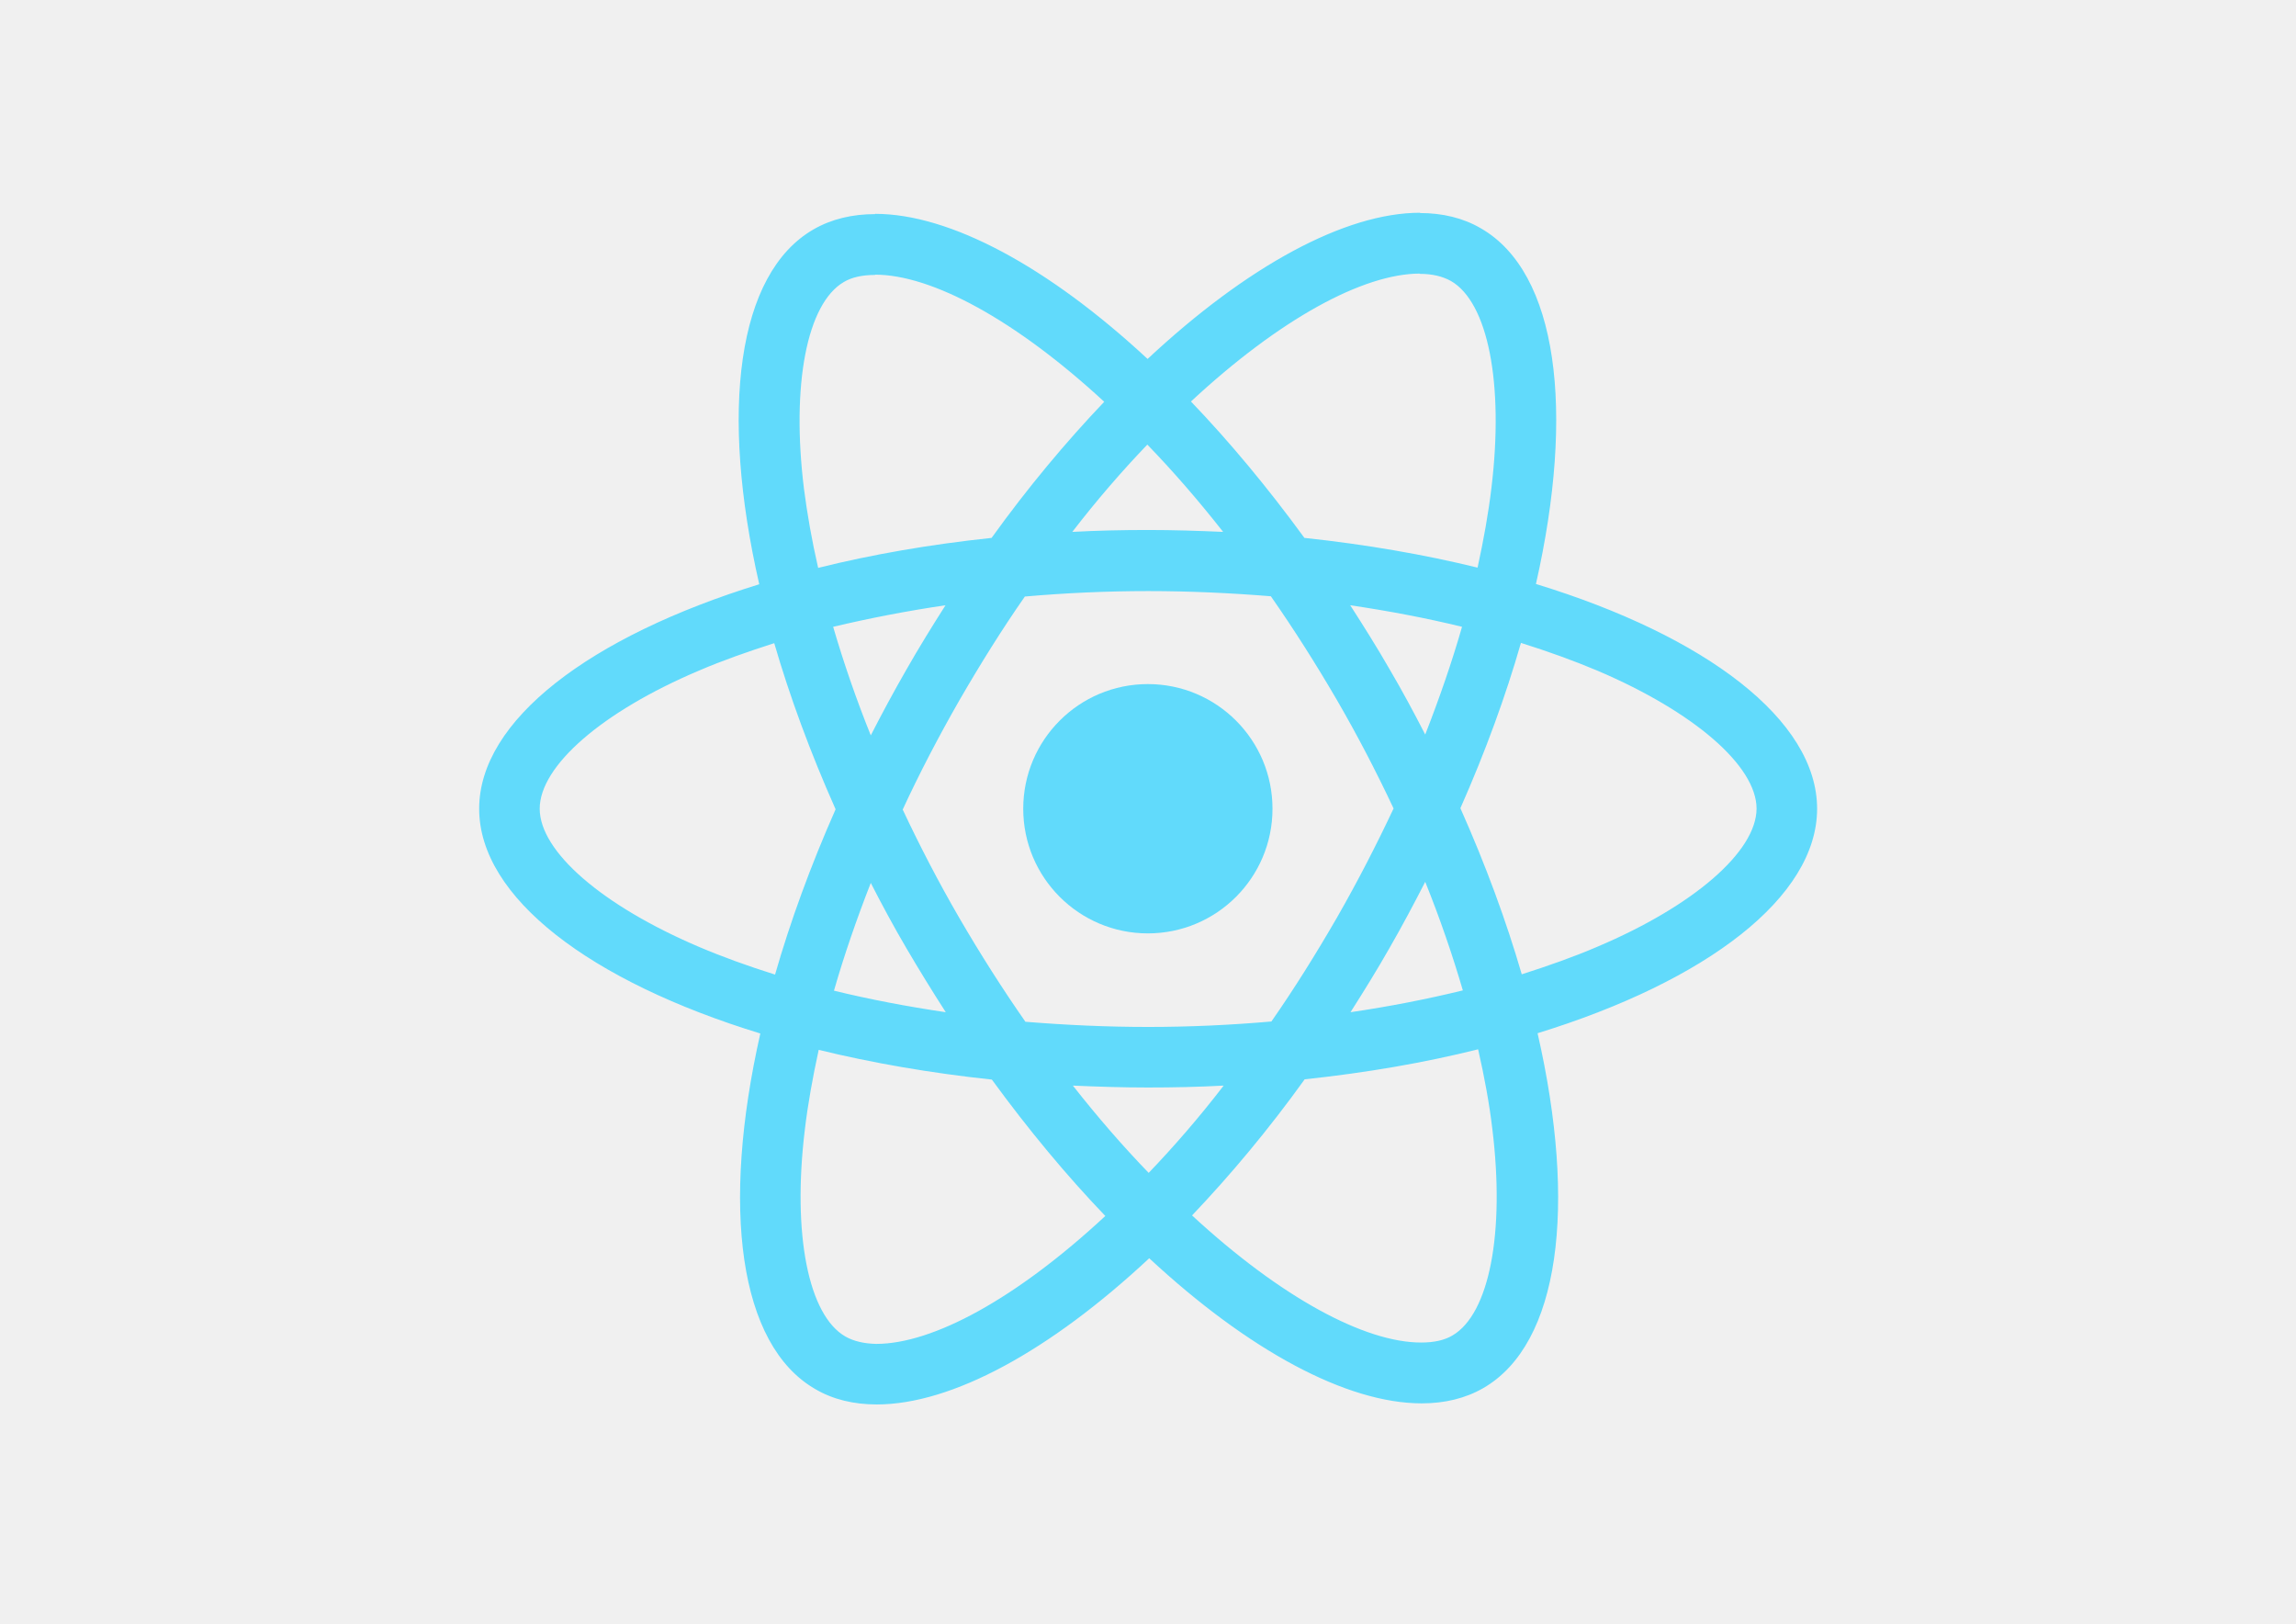
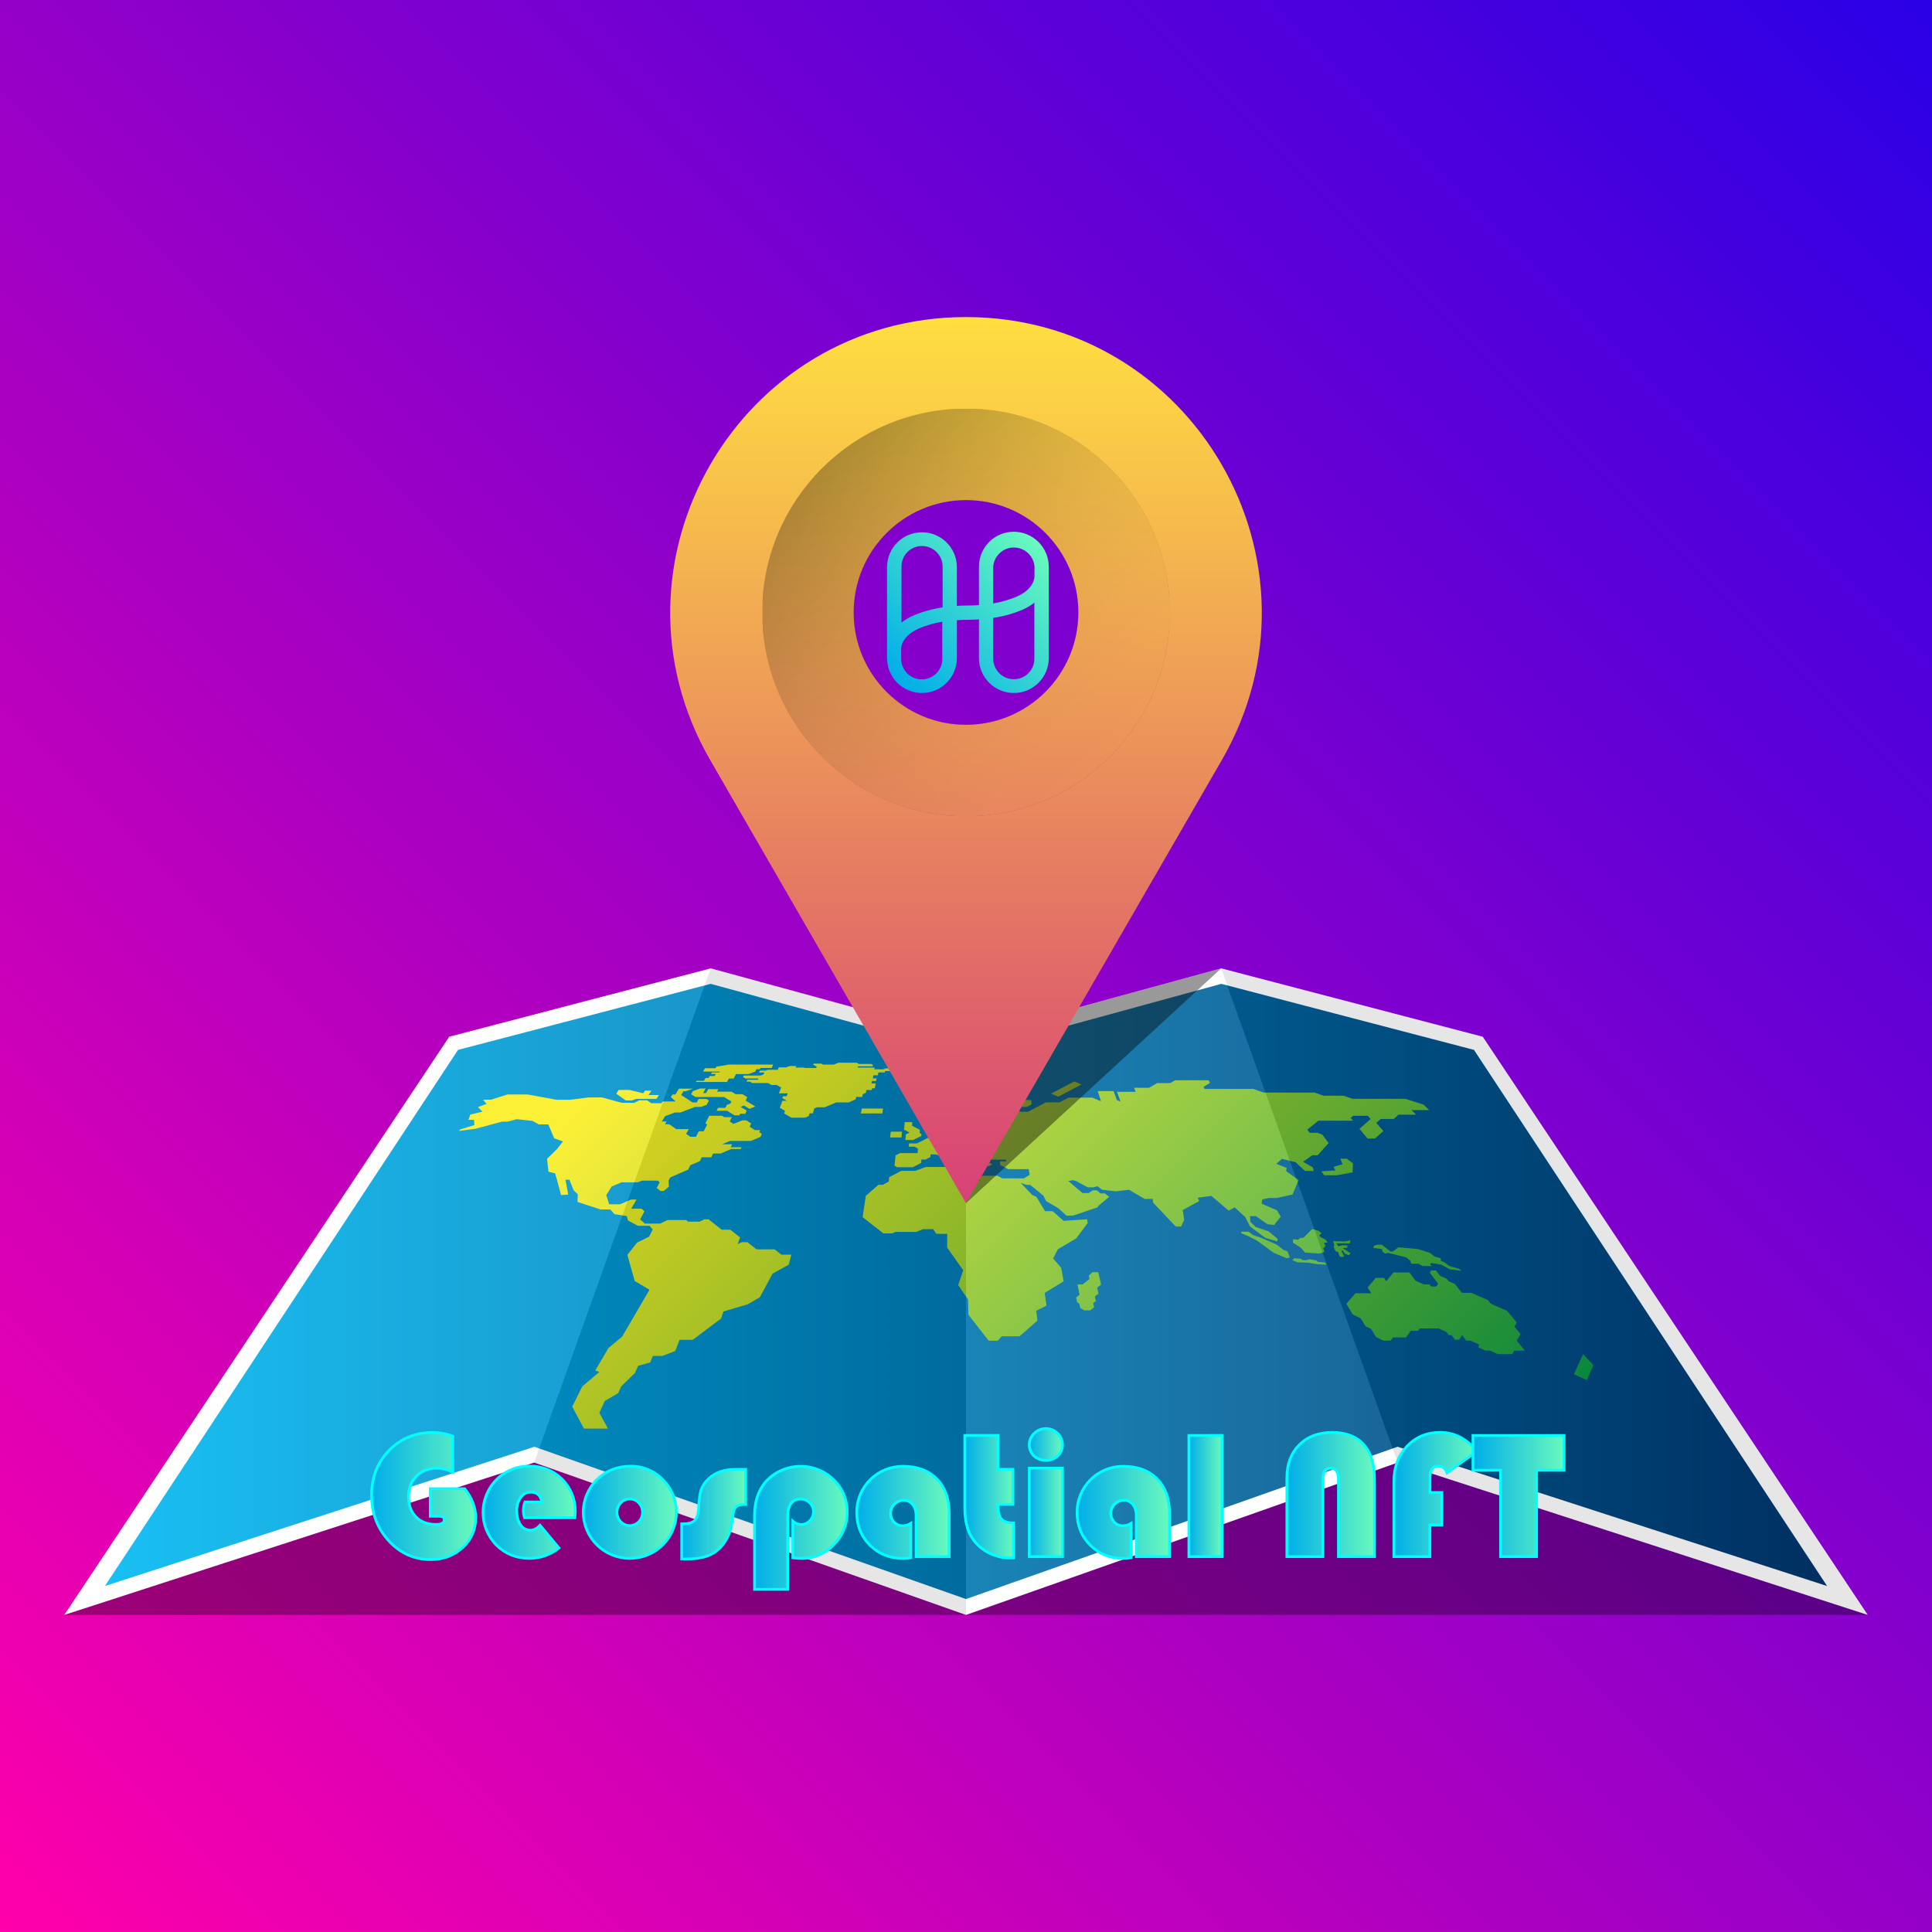
- <svg xmlns="http://www.w3.org/2000/svg" viewBox="0 0 841.9 595.3">
-   <g fill="#61DAFB">
-     <path d="M666.3 296.5c0-32.5-40.7-63.3-103.1-82.4 14.4-63.6 8-114.2-20.2-130.4-6.5-3.8-14.1-5.6-22.4-5.6v22.3c4.6 0 8.3.9 11.4 2.6 13.6 7.8 19.5 37.5 14.9 75.7-1.1 9.4-2.9 19.3-5.1 29.4-19.6-4.8-41-8.5-63.5-10.9-13.5-18.5-27.5-35.3-41.6-50 32.6-30.3 63.2-46.9 84-46.9V78c-27.5 0-63.5 19.6-99.9 53.6-36.4-33.8-72.4-53.2-99.9-53.2v22.3c20.7 0 51.4 16.5 84 46.6-14 14.7-28 31.4-41.3 49.9-22.6 2.4-44 6.1-63.6 11-2.3-10-4-19.7-5.2-29-4.7-38.2 1.1-67.9 14.6-75.8 3-1.8 6.9-2.6 11.5-2.6V78.5c-8.4 0-16 1.8-22.6 5.6-28.1 16.2-34.4 66.7-19.9 130.1-62.2 19.2-102.7 49.9-102.7 82.3 0 32.5 40.7 63.3 103.1 82.4-14.4 63.6-8 114.2 20.2 130.4 6.5 3.8 14.1 5.6 22.5 5.6 27.5 0 63.5-19.6 99.9-53.6 36.4 33.8 72.4 53.2 99.9 53.2 8.4 0 16-1.8 22.6-5.6 28.1-16.2 34.4-66.7 19.9-130.1 62-19.1 102.5-49.9 102.5-82.3zm-130.2-66.7c-3.7 12.9-8.3 26.2-13.5 39.5-4.1-8-8.4-16-13.1-24-4.6-8-9.5-15.8-14.4-23.4 14.2 2.1 27.9 4.7 41 7.9zm-45.8 106.5c-7.8 13.5-15.8 26.3-24.1 38.2-14.9 1.3-30 2-45.2 2-15.1 0-30.2-.7-45-1.9-8.3-11.9-16.4-24.6-24.2-38-7.6-13.1-14.5-26.4-20.8-39.8 6.2-13.4 13.2-26.8 20.7-39.9 7.8-13.5 15.8-26.3 24.1-38.2 14.9-1.3 30-2 45.2-2 15.1 0 30.2.7 45 1.9 8.3 11.9 16.4 24.6 24.2 38 7.6 13.1 14.5 26.4 20.8 39.8-6.3 13.4-13.2 26.8-20.7 39.9zm32.3-13c5.4 13.4 10 26.8 13.8 39.8-13.1 3.2-26.9 5.9-41.2 8 4.9-7.7 9.8-15.6 14.4-23.7 4.6-8 8.9-16.1 13-24.1zM421.2 430c-9.3-9.6-18.6-20.3-27.8-32 9 .4 18.2.7 27.5.7 9.4 0 18.7-.2 27.8-.7-9 11.7-18.3 22.4-27.5 32zm-74.4-58.9c-14.2-2.1-27.9-4.7-41-7.9 3.7-12.9 8.3-26.2 13.5-39.5 4.1 8 8.4 16 13.1 24 4.7 8 9.5 15.8 14.4 23.4zM420.7 163c9.3 9.6 18.6 20.3 27.8 32-9-.4-18.2-.7-27.5-.7-9.4 0-18.7.2-27.8.7 9-11.7 18.3-22.4 27.5-32zm-74 58.9c-4.9 7.7-9.8 15.6-14.4 23.7-4.6 8-8.9 16-13 24-5.4-13.4-10-26.8-13.8-39.8 13.1-3.1 26.9-5.8 41.2-7.9zm-90.5 125.2c-35.4-15.1-58.3-34.9-58.3-50.6 0-15.7 22.9-35.6 58.3-50.6 8.6-3.7 18-7 27.7-10.1 5.7 19.6 13.2 40 22.5 60.9-9.2 20.8-16.6 41.1-22.2 60.6-9.9-3.1-19.3-6.5-28-10.2zM310 490c-13.6-7.8-19.5-37.5-14.9-75.7 1.1-9.4 2.9-19.3 5.1-29.4 19.6 4.8 41 8.5 63.5 10.9 13.5 18.5 27.5 35.3 41.6 50-32.6 30.3-63.2 46.9-84 46.9-4.5-.1-8.3-1-11.3-2.7zm237.2-76.2c4.7 38.2-1.1 67.9-14.6 75.8-3 1.8-6.9 2.6-11.5 2.6-20.7 0-51.4-16.5-84-46.6 14-14.7 28-31.4 41.3-49.9 22.6-2.4 44-6.1 63.6-11 2.3 10.1 4.1 19.8 5.2 29.1zm38.5-66.7c-8.6 3.7-18 7-27.7 10.1-5.7-19.6-13.2-40-22.5-60.9 9.2-20.8 16.6-41.1 22.2-60.6 9.9 3.1 19.3 6.5 28.1 10.2 35.4 15.1 58.3 34.9 58.3 50.6-.1 15.7-23 35.6-58.4 50.6zM320.8 78.4z" />
-     <circle cx="420.9" cy="296.5" r="45.7" />
-     <path d="M520.5 78.1z" />
+ <svg xmlns="http://www.w3.org/2000/svg" xmlns:xlink="http://www.w3.org/1999/xlink" viewBox="0 0 1400 1400">
+   <defs>
+     <style>.cls-1{mask:url(#mask);filter:url(#luminosity-noclip-2);}.cls-2{mix-blend-mode:multiply;fill:url(#linear-gradient);}.cls-3{fill:url(#linear-gradient-2);}.cls-4{opacity:0.33;}.cls-5{fill:#fff;}.cls-6{fill:url(#BLUE_RICH);}.cls-7{fill:url(#linear-gradient-3);}.cls-8{fill:url(#linear-gradient-4);}.cls-9{fill:url(#linear-gradient-5);}.cls-10{fill:url(#linear-gradient-6);}.cls-11{fill:url(#linear-gradient-7);}.cls-12{fill:url(#linear-gradient-8);}.cls-13{fill:url(#linear-gradient-9);}.cls-14{fill:url(#linear-gradient-10);}.cls-15{fill:url(#linear-gradient-11);}.cls-16{fill:url(#linear-gradient-12);}.cls-17{fill:url(#linear-gradient-13);}.cls-18{fill:url(#linear-gradient-14);}.cls-19{fill:url(#linear-gradient-15);}.cls-20{fill:url(#linear-gradient-16);}.cls-21{fill:url(#linear-gradient-17);}.cls-22{fill:url(#linear-gradient-18);}.cls-23{fill:url(#linear-gradient-19);}.cls-24{fill:url(#linear-gradient-20);}.cls-25{fill:url(#linear-gradient-21);}.cls-26{fill:url(#linear-gradient-22);}.cls-27{opacity:0.1;}.cls-28{opacity:0.4;}.cls-29{fill:url(#linear-gradient-23);}.cls-30{mask:url(#mask-2);}.cls-31{opacity:0.3;fill:url(#linear-gradient-24);}.cls-32{fill:url(#linear-gradient-25);}.cls-33,.cls-34,.cls-35,.cls-36,.cls-37,.cls-38,.cls-39,.cls-40,.cls-41,.cls-42,.cls-43,.cls-44,.cls-45{stroke:aqua;stroke-miterlimit:10;stroke-width:2px;}.cls-33{fill:url(#linear-gradient-26);}.cls-34{fill:url(#linear-gradient-27);}.cls-35{fill:url(#linear-gradient-28);}.cls-36{fill:url(#linear-gradient-29);}.cls-37{fill:url(#linear-gradient-30);}.cls-38{fill:url(#linear-gradient-31);}.cls-39{fill:url(#linear-gradient-32);}.cls-40{fill:url(#linear-gradient-33);}.cls-41{fill:url(#linear-gradient-34);}.cls-42{fill:url(#linear-gradient-35);}.cls-43{fill:url(#linear-gradient-36);}.cls-44{fill:url(#linear-gradient-37);}.cls-45{fill:url(#linear-gradient-38);}.cls-46{filter:url(#luminosity-noclip);}</style>
+     <filter id="luminosity-noclip" x="552.28" y="-8892" width="295.44" height="32766" filterUnits="userSpaceOnUse" color-interpolation-filters="sRGB">
+       <feFlood flood-color="#fff" result="bg" />
+       <feBlend in="SourceGraphic" in2="bg" />
+     </filter>
+     <mask id="mask" x="552.28" y="-8892" width="295.44" height="32766" maskUnits="userSpaceOnUse">
+       <g class="cls-46" />
+     </mask>
+     <linearGradient id="linear-gradient" x1="595.59" y1="339.39" x2="804.41" y2="548.2" gradientUnits="userSpaceOnUse">
+       <stop offset="0" stop-color="#fff" />
+       <stop offset="0.11" stop-color="#cbcbcb" />
+       <stop offset="0.24" stop-color="#969696" />
+       <stop offset="0.37" stop-color="#686868" />
+       <stop offset="0.5" stop-color="#434343" />
+       <stop offset="0.63" stop-color="#252525" />
+       <stop offset="0.75" stop-color="#111" />
+       <stop offset="0.88" stop-color="#040404" />
+       <stop offset="1" />
+     </linearGradient>
+     <linearGradient id="linear-gradient-2" y1="1400" x2="1400" gradientUnits="userSpaceOnUse">
+       <stop offset="0" stop-color="#f0a" />
+       <stop offset="1" stop-color="#2a00e6" />
+     </linearGradient>
+     <linearGradient id="BLUE_RICH" x1="76.03" y1="935.84" x2="1323.97" y2="935.84" gradientUnits="userSpaceOnUse">
+       <stop offset="0" stop-color="#00b9f2" />
+       <stop offset="1" stop-color="#00346c" />
+     </linearGradient>
+     <linearGradient id="linear-gradient-3" x1="391.55" y1="831.65" x2="867.39" y2="1307.5" gradientUnits="userSpaceOnUse">
+       <stop offset="0" stop-color="#fcee21" />
+       <stop offset="1" stop-color="#009245" />
+     </linearGradient>
+     <linearGradient id="linear-gradient-4" x1="605.12" y1="617.96" x2="1094.38" y2="1107.22" xlink:href="#linear-gradient-3" />
+     <linearGradient id="linear-gradient-5" x1="544.16" y1="689.72" x2="1015.44" y2="1161" xlink:href="#linear-gradient-3" />
+     <linearGradient id="linear-gradient-6" x1="656.12" y1="571.17" x2="1136.65" y2="1051.7" xlink:href="#linear-gradient-3" />
+     <linearGradient id="linear-gradient-7" x1="520.72" y1="706" x2="1006.08" y2="1191.36" xlink:href="#linear-gradient-3" />
+     <linearGradient id="linear-gradient-8" x1="623.59" y1="607.52" x2="1101.49" y2="1085.43" xlink:href="#linear-gradient-3" />
+     <linearGradient id="linear-gradient-9" x1="639.95" y1="589.72" x2="1119.45" y2="1069.22" xlink:href="#linear-gradient-3" />
+     <linearGradient id="linear-gradient-10" x1="629.35" y1="595.08" x2="1112.45" y2="1078.18" xlink:href="#linear-gradient-3" />
+     <linearGradient id="linear-gradient-11" x1="671.1" y1="556.63" x2="1152.57" y2="1038.1" xlink:href="#linear-gradient-3" />
+     <linearGradient id="linear-gradient-12" x1="653.67" y1="583.55" x2="1127.8" y2="1057.69" xlink:href="#linear-gradient-3" />
+     <linearGradient id="linear-gradient-13" x1="476.76" y1="749.57" x2="958.92" y2="1231.73" xlink:href="#linear-gradient-3" />
+     <linearGradient id="linear-gradient-14" x1="490.53" y1="736.01" x2="978.62" y2="1224.1" xlink:href="#linear-gradient-3" />
+     <linearGradient id="linear-gradient-15" x1="447.37" y1="778.36" x2="929.72" y2="1260.71" xlink:href="#linear-gradient-3" />
+     <linearGradient id="linear-gradient-16" x1="672.89" y1="550.19" x2="1159.94" y2="1037.24" xlink:href="#linear-gradient-3" />
+     <linearGradient id="linear-gradient-17" x1="534.87" y1="695.92" x2="1009.61" y2="1170.66" xlink:href="#linear-gradient-3" />
+     <linearGradient id="linear-gradient-18" x1="527.99" y1="700.82" x2="1005.72" y2="1178.55" xlink:href="#linear-gradient-3" />
+     <linearGradient id="linear-gradient-19" x1="526.95" y1="700.17" x2="1009.26" y2="1182.47" xlink:href="#linear-gradient-3" />
+     <linearGradient id="linear-gradient-20" x1="574.74" y1="654.43" x2="1056.94" y2="1136.62" xlink:href="#linear-gradient-3" />
+     <linearGradient id="linear-gradient-21" x1="600.04" y1="616.51" x2="1101.19" y2="1117.67" xlink:href="#linear-gradient-3" />
+     <linearGradient id="linear-gradient-22" x1="707.69" y1="552.45" x2="1170.98" y2="1015.74" xlink:href="#linear-gradient-3" />
+     <linearGradient id="linear-gradient-23" x1="700" y1="229.77" x2="700" y2="871.86" gradientUnits="userSpaceOnUse">
+       <stop offset="0" stop-color="#ffdf40" />
+       <stop offset="1" stop-color="#d74177" />
+     </linearGradient>
+     <filter id="luminosity-noclip-2" x="552.28" y="296.08" width="295.44" height="295.44" filterUnits="userSpaceOnUse" color-interpolation-filters="sRGB">
+       <feFlood flood-color="#fff" result="bg" />
+       <feBlend in="SourceGraphic" in2="bg" />
+     </filter>
+     <mask id="mask-2" x="552.28" y="296.08" width="295.44" height="295.44" maskUnits="userSpaceOnUse">
+       <g class="cls-1">
+         <path class="cls-2" d="M700,296.08c-81.45,0-147.72,66.26-147.72,147.72S618.55,591.52,700,591.52,847.72,525.25,847.72,443.8,781.45,296.08,700,296.08Zm0,229.13a81.41,81.41,0,1,1,81.41-81.41A81.5,81.5,0,0,1,700,525.21Z" />
+       </g>
+     </mask>
+     <linearGradient id="linear-gradient-24" x1="595.59" y1="339.39" x2="804.41" y2="548.2" gradientUnits="userSpaceOnUse">
+       <stop offset="0" />
+       <stop offset="1" />
+     </linearGradient>
+     <linearGradient id="linear-gradient-25" x1="603.92" y1="78.85" x2="604.49" y2="78.28" gradientTransform="translate(-108056 -13659.78) scale(180 179.51)" gradientUnits="userSpaceOnUse">
+       <stop offset="0" stop-color="#00aee9" />
+       <stop offset="1" stop-color="#69fabd" />
+     </linearGradient>
+     <linearGradient id="linear-gradient-26" x1="269.31" y1="1084.08" x2="344.75" y2="1084.08" gradientTransform="matrix(1, 0, 0, 1, 0, 0)" xlink:href="#linear-gradient-25" />
+     <linearGradient id="linear-gradient-27" x1="350.02" y1="1095.84" x2="416.83" y2="1095.84" gradientTransform="matrix(1, 0, 0, 1, 0, 0)" xlink:href="#linear-gradient-25" />
+     <linearGradient id="linear-gradient-28" x1="422.62" y1="1095.88" x2="490.08" y2="1095.88" gradientTransform="matrix(1, 0, 0, 1, 0, 0)" xlink:href="#linear-gradient-25" />
+     <linearGradient id="linear-gradient-29" x1="494" y1="1097.23" x2="540.31" y2="1097.23" gradientTransform="matrix(1, 0, 0, 1, 0, 0)" xlink:href="#linear-gradient-25" />
+     <linearGradient id="linear-gradient-30" x1="546.74" y1="1107.13" x2="613.81" y2="1107.13" gradientTransform="matrix(1, 0, 0, 1, 0, 0)" xlink:href="#linear-gradient-25" />
+     <linearGradient id="linear-gradient-31" x1="620.82" y1="1095.94" x2="687.76" y2="1095.94" gradientTransform="matrix(1, 0, 0, 1, 0, 0)" xlink:href="#linear-gradient-25" />
+     <linearGradient id="linear-gradient-32" x1="699.15" y1="1084.56" x2="734.45" y2="1084.56" gradientTransform="matrix(1, 0, 0, 1, 0, 0)" xlink:href="#linear-gradient-25" />
+     <linearGradient id="linear-gradient-33" x1="745.83" y1="1081.6" x2="769.95" y2="1081.6" gradientTransform="matrix(1, 0, 0, 1, 0, 0)" xlink:href="#linear-gradient-25" />
+     <linearGradient id="linear-gradient-34" x1="780.49" y1="1095.94" x2="847.44" y2="1095.94" gradientTransform="matrix(1, 0, 0, 1, 0, 0)" xlink:href="#linear-gradient-25" />
+     <linearGradient id="linear-gradient-35" x1="861.46" y1="1084.08" x2="885.51" y2="1084.08" gradientTransform="matrix(1, 0, 0, 1, 0, 0)" xlink:href="#linear-gradient-25" />
+     <linearGradient id="linear-gradient-36" x1="932.52" y1="1082.98" x2="995.99" y2="1082.98" gradientTransform="matrix(1, 0, 0, 1, 0, 0)" xlink:href="#linear-gradient-25" />
+     <linearGradient id="linear-gradient-37" x1="1010.07" y1="1082.98" x2="1070.01" y2="1082.98" gradientTransform="matrix(1, 0, 0, 1, 0, 0)" xlink:href="#linear-gradient-25" />
+     <linearGradient id="linear-gradient-38" x1="1067.37" y1="1084.08" x2="1133.41" y2="1084.08" gradientTransform="matrix(1, 0, 0, 1, 0, 0)" xlink:href="#linear-gradient-25" />
+   </defs>
+   <g id="Background">
+     <rect id="gradient_fill" data-name="gradient fill" class="cls-3" width="1400" height="1400" />
+   </g>
+   <g id="Objects">
+     <g id="world_map_folded" data-name="world map folded">
+       <polygon id="shadow" class="cls-4" points="1074.46 911.25 884.93 861.71 700 912.28 515.07 861.71 325.54 911.25 46.57 1170.23 1353.43 1170.23 1074.46 911.25" />
+       <g id="paper">
+         <polygon id="paper-2" data-name="paper" class="cls-5" points="1074.46 751.25 884.93 701.71 700 752.28 515.07 701.71 325.54 751.25 46.57 1170.23 387.11 1059.82 700 1170.23 1012.89 1059.82 1353.43 1170.23 1074.46 751.25" />
+         <polygon id="paper-3" data-name="paper" class="cls-6" points="387.26 1048.37 76.03 1149.29 331.91 760.78 515.01 712.93 700 763.52 884.99 712.93 1068.09 760.78 1323.97 1149.29 1012.74 1048.37 700 1158.74 387.26 1048.37" />
+       </g>
+       <g id="world_map" data-name="world map">
+         <polygon class="cls-7" points="561.3 905.35 548.24 905.35 541.62 900.14 537.4 900.14 534.55 901.59 536.3 896.67 529.25 891.12 522.97 891.12 513.52 883.58 510.44 883.58 506.98 885.23 498.54 885.23 497.15 884.08 483.85 884.08 478.23 886.68 467.33 886.68 463.84 883.61 467.02 877.73 464.85 875.86 457.46 875.86 461.21 869.23 457.29 869.23 449.34 872.67 441.42 872.67 439.32 866.05 443.28 859.72 450.33 856.78 462.16 856.78 465.13 855.53 476.61 855.53 478.07 856.71 475.86 860.8 478.58 863.02 481 863.02 484.67 859.96 484.47 855.44 485.68 853.16 498.63 847.61 500.27 844.34 507.13 841.42 508.48 838.63 515.46 838.63 516.75 835.88 522.23 835.88 529.95 832.59 536.81 832.59 537.34 831.34 533.83 831.34 529.53 831.34 530.49 829.16 523.31 829.16 529.02 826.77 544.15 826.77 551.16 823.77 552.01 821.6 550.21 820.46 550.81 818.92 547.08 818.92 543.28 816.51 544.31 814.05 540.78 811.84 537.92 811.84 531.55 814.42 528.8 812.66 530.25 809.54 524.86 809.54 523.26 808.52 513.93 808.52 511.14 813.97 512.44 814.84 509.94 819.76 506.4 819.76 504.32 823.77 500.27 823.77 497.21 821.63 499.07 818.21 490.02 818.21 485.02 814.69 481.83 814.69 483.04 812.66 479.63 812.66 481.94 808.84 488.98 806.18 492.94 806.18 503.68 802.11 508 802.11 512.13 800.53 513.74 797.5 511.91 796.34 506.29 796.34 504.89 798.87 501.85 798.87 493.6 793.51 495.24 790.76 497.01 790.76 502.12 788.9 491.99 788.9 489.42 793.11 487.28 793.11 486.12 794.99 489.61 798.16 480.16 798.16 479.37 799.4 471.92 799.4 468.94 797.34 463.16 797.34 459.59 799.17 450.69 799.17 436.28 795.25 426.34 795.25 413.05 796.97 403.44 796.97 382.46 793.11 367.64 793.11 355.85 796.88 350.09 796.88 352.6 799.91 346.34 802.24 349.66 805.55 340.79 807.67 339.49 811.49 343.51 811.49 343.75 815.29 333.75 818.36 332.6 819.5 344.59 817.95 363.76 812.78 367.79 812.78 374.46 811 385.96 812.28 390.44 814.79 397.33 814.79 401.6 824.87 407.96 827.13 403.67 832.62 396.43 839.67 397.43 849.03 402.31 850.31 406.61 866.02 411.76 865.62 409.75 854.88 412.63 854.88 415.65 862.52 418.69 865.42 418.46 870.96 435.2 876.42 442.24 876.42 445.33 879.87 454.18 881.23 455.05 884.4 462.32 888.29 470.79 888.29 472.98 890.98 470.35 896.14 461.59 900.45 454.61 909.33 459.9 928.24 470.65 934.59 450.86 968.5 440.89 976.83 431.35 993.12 434.3 994.16 421.95 1004.63 414.66 1019.32 423.14 1035.23 440.52 1035.23 434.32 1023.81 438.29 1015.15 447.96 1009.56 450.12 1004.69 460.14 994.86 462.35 989.76 471.15 987.29 473.12 982.59 479.88 982.59 489.26 979.03 492.45 970.88 501.99 970.88 522.51 955.47 524.25 950.34 541.91 945.13 550.64 940.03 559.84 922.89 571.56 916.43 573.45 909.18 566.28 909.18 561.3 905.35" />
+         <polygon class="cls-8" points="1018.42 796.25 980.25 796.25 973.5 794 959.22 794 952.52 791.74 915.73 791.74 908.09 789.06 872.95 789.06 872.13 787.61 876.84 784.68 875.72 782.8 851.53 782.8 848.05 784.85 838.51 784.85 832.67 788.24 821.77 788.24 822.98 791.17 809.38 791.17 812.02 798.25 809.3 797.15 806.93 790.64 795.43 790.64 797.84 797.98 791.53 795.39 774.22 795.39 767.9 798.78 757.9 798.78 744.88 805.65 739.65 805.65 731.85 802.12 743.95 802.12 747.68 800.17 747.15 797.15 741.26 797.15 737.1 795.32 724.04 795.32 705.83 795.32 685.72 805.01 678.32 808.58 678.15 814.03 685.05 814.03 688.69 812.23 693.6 814.66 693.65 818 699.42 818 702.63 816.36 702.5 812.88 705.22 812.88 705.1 810.5 703.2 810.5 703.1 807.91 713.16 802.89 716.68 802.89 716.78 804.03 711.12 806.87 711.35 810.35 713.96 811.6 723.83 811.6 723.95 812.83 717.6 812.83 717.81 815.29 711.82 815.29 712.04 818.62 708.55 820.43 691.28 820.43 688.9 819.23 688.9 816.57 684.62 816.57 684.56 821.11 679.3 821.11 664.35 828.59 658.71 828.59 658.52 830.93 662.7 830.93 665.19 832.27 664.97 835.6 652.27 835.6 648.98 837.25 648.18 844.66 650.21 845.83 653.35 845.83 661.52 845.83 667.52 842.7 667.66 840.25 670.73 840.25 674.28 838.4 674.36 836.51 678.45 836.51 679.83 837.25 684.44 834.84 686.53 834.84 696.25 839.98 697.9 839.98 700.87 841.54 700.93 843.48 704.24 843.48 704.16 841.6 706.34 841.6 706.29 840.43 696.34 835.23 698.19 834.25 708.09 839.38 708.16 840.78 716.53 845.14 719.11 843.68 713.94 841.01 715.25 840.28 728.9 840.28 729.04 841.6 724.57 841.6 724.81 844.19 730.69 847.21 745.48 847.21 746.1 851.39 741.91 853.9 726.41 853.9 722.78 851.99 711.98 851.99 709.9 853.18 710.03 855.44 706.31 855.44 702.67 853.47 699.13 853.47 696.03 851.78 691.51 851.78 691.47 845.62 670.8 845.62 663.22 848.45 653.1 848.45 644.36 853 643.98 856.26 639.61 858.55 636.53 858.55 627.42 866.58 625.05 881.95 640.14 893.77 646.6 893.77 648.94 892.71 664.07 892.71 668.88 890.68 676.16 890.68 678.54 894.08 686.38 894.08 686.32 904.01 697.98 920.51 694.34 931.19 701.51 941.67 701.8 952.79 716.4 971.51 723.02 971.51 725.87 968.34 738.8 968.34 751.8 956.96 750.88 949.85 758.36 946.09 757.03 936.92 770.73 928.51 769 918.72 763.13 911.92 766.61 905.21 779.89 897.38 788.26 886.16 787.64 883.53 770.76 884.7 762.81 877.68 757.3 877.68 750.97 867.27 747.87 865.82 739.68 857.15 743.81 858.63 746.55 858.63 756.07 866.42 758.04 870.3 766.89 875.56 772.89 880.96 777.83 880.8 795.03 874.99 796.41 873.43 803.77 867.22 800.7 864.79 797.45 864.79 794.83 862.55 791.89 862.55 788.92 864.52 784.41 864.52 774.17 855.82 777.51 855.21 779.87 855.87 788.14 860.37 792.27 860.37 795.24 859.59 798.68 862.12 808.45 863.29 818.12 862.17 829.51 868.83 835.27 868.73 835.57 871.47 851.97 888.78 855.84 888.78 858.12 883.93 857.04 876.87 869 870.35 867.91 867.92 877.81 866.62 890.38 877.29 894.73 874.88 902.34 881.95 905.87 888.81 916.84 896.99 925.52 899.59 925.95 897.84 919.33 892.33 909.79 889.04 906 885.28 905.87 881.3 910.09 881.3 918.46 887.11 923.27 887.63 928.04 881.66 925.38 877.05 914.24 872.26 914.72 869.13 919.41 868.12 925.26 868.12 936.56 865.62 941.08 855.16 932.03 848.67 932.35 846.31 924.87 843.36 928.96 839.76 938.9 842.21 945.58 848.48 951.98 848.57 951.33 845.95 944.24 841.86 950.91 837.17 954.79 837.17 962.78 828.29 958.12 822.15 954.69 820.89 949.05 820.89 947.33 818.55 955.37 812.12 980.43 812.12 978.73 810.11 980.59 808.54 991.13 808.54 993.22 810.9 985.09 818 991.02 825.03 996.44 825.03 1002.44 819.52 997.29 813.73 1000.52 810.86 1010.01 810.86 1013.42 807.75 1026.16 807.75 1022.86 804.41 1035.63 804.41 1031.58 800.46 1018.42 796.25" />
+         <polygon class="cls-9" points="788.99 924.37 789.52 926.82 784.44 930.74 780.79 930.74 782.28 938.26 779.83 940.17 780.49 943.61 782.14 944.61 782.75 947.77 785.63 949.52 790.07 949.52 792.84 947.29 792.19 944.29 794.1 942.76 793.38 939.51 795.99 937.43 795.02 933.15 797.91 930.87 795.8 921.89 791.69 921.89 788.99 924.37" />
+         <polygon class="cls-10" points="1078.18 942.1 1066.13 936.83 1059.36 936.83 1054.3 930.42 1049.8 928.46 1048.35 926.6 1043.57 924.53 1040.54 920.62 1037.19 920.62 1036 922.16 1042.17 930.25 1040.68 932.25 1037.04 932.25 1035.91 930.74 1031.76 930.74 1025.67 928.03 1021.31 922.06 1009.8 922.06 1004.53 928.42 1002.87 925.99 996.92 925.99 991 932.95 993.73 937.15 982.23 937.15 975.63 944.82 980.24 952.5 986.01 955.33 989.46 961 993.56 963.03 997.14 968.87 1002.42 971.5 1007.62 971.5 1009.41 969.13 1018.85 969.13 1022.34 964.36 1027.53 964.36 1028.74 962.68 1042.62 962.68 1048.27 965.34 1049.83 967.51 1051.9 967.51 1054.31 970.82 1057.39 970.82 1059.56 967.51 1062.52 971.5 1065.75 971.5 1072.08 974.47 1071.02 976.18 1076.42 978.72 1079.94 978.72 1085.38 981.28 1095.75 981.28 1097.17 978.77 1105.02 978.77 1099.12 971.51 1101.86 966.7 1097.41 961.31 1099.13 958.38 1092.01 949.86 1080.35 944.75 1078.18 942.1" />
+         <polygon class="cls-11" points="627.83 789.85 631.7 789.85 631.92 788.58 633.96 788.58 634.55 785.12 631.5 785.12 631.82 783.33 634.86 783.33 635.18 781.47 632.48 781.47 632.88 779.22 636.16 779.22 636.51 777.12 641.21 777.12 641.36 776.12 646.23 776.12 646.5 774.17 641.66 774.17 640.03 774.84 633.58 774.84 633.81 773.58 621.57 773.58 621.76 772.72 632.36 772.72 632.56 771.63 631.14 770.96 622.41 770.96 620.61 770.09 607.6 770.09 604.13 771.44 596.5 771.44 595.09 770.73 589.56 770.73 589.27 771.6 591.83 772.9 591.51 773.9 582.8 773.9 582.9 773.58 576.56 773.58 576.97 772.49 572.16 772.49 569.56 773.47 564.29 773.47 563.57 775.24 556.43 775.24 554.85 775.83 550.64 775.83 550.05 777.16 553.89 777.16 553.26 778.59 551.14 779.38 538.95 779.38 538.43 780.46 540.3 781.53 549.55 781.53 549.16 782.42 541.53 782.42 540.9 783.78 543.35 783.78 545.14 784.81 556.48 784.81 558.98 786.21 562.77 786.21 566.06 788.05 564.44 792.27 570.85 792.27 570.09 794.36 567.42 794.36 566.9 795.75 570.28 797.68 566.96 797.68 565.08 802.75 568.89 804.98 568.22 806.85 573.43 809.91 583.32 809.91 586.07 808.74 586.66 806.75 589.04 806.75 590.08 803.22 592.09 802.38 597.65 802.38 605.91 798.87 614.85 798.87 620.08 796.62 620.44 794.9 624.81 794.9 625.21 792.85 627.45 791.89 627.83 789.85" />
+         <polygon class="cls-12" points="930.1 905.73 925.04 901.83 912.94 896.6 908.07 895.03 904.88 892.56 899.12 892.56 899.72 893.77 904.49 895.72 911.15 899.2 923.08 907.91 932.31 911.76 934.67 911.22 933 906.82 930.1 905.73" />
+         <polygon class="cls-13" points="957.75 893.74 955.59 891.92 950.85 890.57 944.5 897.01 942.25 897.01 940.8 898.4 937.04 897.92 936.89 900.45 942.49 904.07 945.61 907.63 956.2 908.42 959.75 907.14 958.86 904.61 960.51 903.1 959.5 900.57 961.98 900.45 960.73 898.46 956.42 896.09 956.16 894.76 957.75 893.74" />
+         <polygon class="cls-14" points="959.96 914.79 955.14 914.41 953.96 913.41 948.93 912.48 946.24 913.23 943.7 913.04 942.72 912.17 937.82 911.76 936.52 913.16 940.07 914.73 948.17 915.04 954.48 916.11 961.44 916.43 959.96 914.79" />
+         <polygon class="cls-15" points="995.08 904.31 1001.51 905.15 1001.83 907.08 1003.84 908.42 1006 907.93 1018.87 911.12 1022.08 913.6 1022.59 915.74 1027.79 915.74 1030.95 917.44 1037.34 917.44 1036.07 915.8 1037.49 915.23 1044.41 916.43 1050.7 919.87 1059.06 920.9 1057.11 919.36 1049.94 917.32 1047.18 914.98 1044.23 913.73 1043.92 911.76 1039.73 910.62 1036.2 907.87 1027.55 905.15 1013.36 903.83 1009.34 906.84 1007.52 906.84 1001.32 901.95 997.61 901.95 995.51 902.88 995.08 904.31" />
+         <polygon class="cls-16" points="978.18 900.97 978.58 898.74 974.29 899.67 970.7 899.48 966.08 899.44 966.94 902.47 966.38 903.58 967.81 906.74 969.62 907.27 970.59 910.2 972.05 910.98 974.08 910.4 971.99 906.46 972.94 906.06 974.55 908.44 977.25 909.63 978.68 908.18 973.01 904.49 976.32 904.09 976.38 902.54 973.01 902.35 969.82 903.1 968.45 900.97 978.18 900.97" />
+         <polygon class="cls-17" points="537.97 792.89 533.08 792.89 530.04 791.06 519.56 791.06 520.52 789.23 513.2 789.23 511.66 792.05 509.53 792.05 511.34 788.77 507.4 788.77 502.08 790.67 500.78 792.92 503.92 794.93 524.68 794.93 530.02 798.21 529.35 799.62 526.63 800.67 525.61 802.78 520.33 802.78 519.25 804.92 526.95 804.92 532.2 808.23 535.78 808.23 536.3 807.07 540.09 807.07 541.08 804.8 536.64 802.07 539.13 801.09 543.11 803.52 547.41 801.8 540.37 797.57 541.52 795.01 537.97 792.89" />
+         <polygon class="cls-18" points="528.11 781.55 531.66 781.55 533.29 778.31 542.41 778.31 547.33 776.5 548.09 774.83 550.64 774.83 551.07 773.88 559.23 773.88 560.27 771.42 528.37 771.42 519.15 772.94 518.52 774.06 510.88 774.06 509.46 776.5 521.63 776.5 521.31 777.1 515.89 777.1 515.25 778.24 518.65 778.24 517.85 779.71 514.29 779.71 513.5 781.12 511.31 781.12 510.11 783.23 504.72 783.23 504.25 784.05 526.83 784.05 528.11 781.55" />
+         <polygon class="cls-19" points="453.43 797.43 457.9 797.43 461.16 796.27 475.69 796.27 477.48 793.51 469.92 793.51 472.05 790.34 467.38 790.34 466.07 792.25 456.18 789.82 448.28 789.82 446.6 792.55 453.43 797.43" />
+         <polygon class="cls-20" points="980.17 849.55 980.4 842.95 975.91 839.67 971.32 839.67 972.83 843.66 966.33 845.56 967.74 848.09 957.6 848.82 959.58 851.64 968.77 851.64 980.17 849.55" />
+         <polygon class="cls-21" points="656.44 822.02 656.06 826.13 661.68 826.13 667.63 823.18 667.72 821.69 666.44 821.02 666.59 818.69 660.89 815.73 661.1 813.14 655.63 813.14 655.1 818.58 659.13 820.71 656.44 822.02" />
+         <polygon class="cls-22" points="653.65 820.06 645.5 820.06 644.99 824.23 653.23 824.23 653.65 820.06" />
+         <polygon class="cls-23" points="639.91 803.3 624.48 803.3 623.8 806.84 639.39 806.84 639.91 803.3" />
+         <polygon class="cls-24" points="708.65 779.13 693.85 779.13 693.9 782.8 708.88 782.8 708.65 779.13" />
+         <polygon class="cls-25" points="783.76 785.8 778.46 783.67 761.55 792.47 766.88 794.72 783.76 785.8" />
+         <polygon class="cls-26" points="1140.52 995.89 1149.93 1000.04 1154.61 989.2 1147.13 981.28 1140.52 995.89" />
+       </g>
+       <g id="map_shadow" data-name="map shadow" class="cls-27">
+         <polygon class="cls-5" points="46.57 1170.23 387.11 1059.82 515.07 701.71 325.54 751.25 46.57 1170.23" />
+         <polygon class="cls-5" points="884.93 701.71 700 752.28 700 1170.23 1012.89 1059.82 884.93 701.71" />
+         <polygon points="387.11 1059.82 700 1170.23 700 752.28 515.07 701.71 387.11 1059.82" />
+         <polygon points="1074.46 751.25 884.93 701.71 1012.89 1059.82 1353.43 1170.23 1074.46 751.25" />
+       </g>
+     </g>
+     <g id="loc_pin" data-name="loc pin">
+       <polygon id="shadow-2" data-name="shadow" class="cls-28" points="700 752.28 700 871.86 884.93 701.71 700 752.28" />
+       <g id="loc_pin-2" data-name="loc pin">
+         <path class="cls-29" d="M700,229.77h0c-164.76,0-267.74,178.36-185.36,321L700,871.86,885.36,550.81C967.74,408.13,864.76,229.77,700,229.77Zm0,295.44a81.41,81.41,0,1,1,81.41-81.41A81.5,81.5,0,0,1,700,525.21Z" />
+         <g class="cls-30">
+           <path class="cls-31" d="M700,296.08c-81.45,0-147.72,66.26-147.72,147.72S618.55,591.52,700,591.52,847.72,525.25,847.72,443.8,781.45,296.08,700,296.08Zm0,229.13a81.41,81.41,0,1,1,81.41-81.41A81.5,81.5,0,0,1,700,525.21Z" />
+         </g>
+         <path id="Shape" class="cls-32" d="M734.68,385.32a25.28,25.28,0,0,0-25.3,25.21v27.94c-2.64.2-5.28.3-8,.3s-5.37.09-8,.29V410.53a25.31,25.31,0,0,0-50.61,0v66.83a25.31,25.31,0,0,0,50.61,0V449.42c2.64-.2,5.28-.3,8-.3s5.38-.1,8-.29v28.53a25.31,25.31,0,0,0,50.61,0V410.53A25.42,25.42,0,0,0,734.68,385.32Zm-66.63,10.36a14.93,14.93,0,0,1,15,14.85v29.6a86.07,86.07,0,0,0-21.5,6.06,36.08,36.08,0,0,0-8.3,5V410.53A14.78,14.78,0,0,1,668.05,395.68Zm14.85,81.68a14.95,14.95,0,1,1-29.9,0v-6.74c0-6,4.69-11.53,12.51-15.05a76.78,76.78,0,0,1,17.29-5.08v26.87Zm51.78,14.85a14.92,14.92,0,0,1-14.95-14.85V447.75a85.63,85.63,0,0,0,21.5-6.05,35.77,35.77,0,0,0,8.3-5v40.65A14.84,14.84,0,0,1,734.68,492.21Zm2.35-60a76.86,76.86,0,0,1-17.3,5.08V410.53a15,15,0,0,1,29.9,0v6.74C749.53,423.13,744.84,428.8,737,432.22Z" />
+       </g>
+     </g>
+     <path class="cls-33" d="M311.82,1078.77h24.89q8,10,8,21a28.3,28.3,0,0,1-9.43,21.61q-9.42,8.74-23.18,8.74-17.88,0-30.35-13.57t-12.48-33q0-19.54,12.7-32.54t31.74-13a45.86,45.86,0,0,1,14.4,2.64v26.1a26.77,26.77,0,0,0-11.25-2.89q-9.19,0-15,5.72t-5.81,14.86q0,9.33,5.4,14.79t14.59,5.47q5.87,0,5.86-3.41c0-1.72-1.29-2.57-3.86-2.57h-6.24Z" />
+     <path class="cls-34" d="M416.58,1099.8H380.11a16.88,16.88,0,0,1,.33-11.38h12.21q-1.27-7.14-8-7.14a8.71,8.71,0,0,0-7.33,3.82,16.06,16.06,0,0,0-2.83,9.81q0,6.24,2.73,10.1a8.41,8.41,0,0,0,7.17,3.86q3.6,0,6.94-3.61l13.7,16.47a33.66,33.66,0,0,1-21.28,7.52q-14.28,0-24-9.58a33.8,33.8,0,0,1,.1-47.52,32.86,32.86,0,0,1,24.08-9.71,32.38,32.38,0,0,1,32.92,32.86C416.83,1096.24,416.75,1097.74,416.58,1099.8Z" />
+     <path class="cls-35" d="M457,1062.5a31.79,31.79,0,0,1,23.38,9.81,33.27,33.27,0,0,1-.13,47.17,33.92,33.92,0,0,1-47.68,0,33.21,33.21,0,0,1,0-47.33Q442.43,1062.51,457,1062.5Zm-.64,23.73a8.77,8.77,0,0,0-6.56,2.8,9.95,9.95,0,0,0,0,13.66,9,9,0,0,0,13.12,0,9.95,9.95,0,0,0,0-13.66A8.83,8.83,0,0,0,456.32,1086.23Z" />
+     <path class="cls-36" d="M540.31,1064.75v25.34q-5.09,0-7,1.89t-2.41,7.5q-1.68,18.58-14.41,26.23-6.75,4-19.16,4H494v-25.46h1.1q5.79,0,8.26-2.42c1.65-1.6,2.61-4.42,2.86-8.45q.52-9.84,1.84-13.83a20,20,0,0,1,5.36-7.91q7.08-6.87,19.62-6.88Z" />
+     <path class="cls-37" d="M570.79,1151.69h-24v-53.5q0-14.73,7.71-24a31.64,31.64,0,0,1,11.29-8.48,34.29,34.29,0,0,1,38.23,6.49,31.86,31.86,0,0,1,9.84,23.67,32.33,32.33,0,0,1-9.78,23.53,31.44,31.44,0,0,1-23.15,9.91c-1.45,0-3.6-.15-6.43-.45v-26.5a9.43,9.43,0,0,0,5.92,2.38,8.56,8.56,0,0,0,6.4-2.77,9.09,9.09,0,0,0,2.67-6.55,8.68,8.68,0,0,0-2.77-6.47,9.19,9.19,0,0,0-6.62-2.67q-9.27,0-9.26,12.8Z" />
+     <path class="cls-38" d="M660,1103.91v24.89a32,32,0,0,1-5.4.52q-14.48,0-24.12-9.52t-9.64-23.86a33.21,33.21,0,0,1,33.44-33.38q15.56,0,24.53,9.1t9,24.86V1128h-24v-29.71a12.42,12.42,0,0,0-2.47-8.11,8.19,8.19,0,0,0-6.66-3,9.46,9.46,0,0,0-6.82,15.88,8.52,8.52,0,0,0,6.37,2.58A10.87,10.87,0,0,0,660,1103.91Z" />
+     <path class="cls-39" d="M723.2,1040.18v24.57H734v25.4H723.2q0,7.65,2.41,10.55c1.61,1.93,4.55,2.89,8.84,2.89v25.28c-1.24,0-2.17.06-2.77.06a32.7,32.7,0,0,1-15.4-3.79,31.15,31.15,0,0,1-11.6-10.29q-5.53-8.3-5.53-22v-52.67Z" />
+     <path class="cls-40" d="M769.88,1063.85V1128h-24v-64.12Zm-12-28.62a11.79,11.79,0,0,1,8.46,3.44,11.38,11.38,0,0,1,.19,16.37,13.23,13.23,0,0,1-17.3,0,11.39,11.39,0,0,1,.2-16.37A11.77,11.77,0,0,1,757.92,1035.23Z" />
+     <path class="cls-41" d="M819.66,1103.91v24.89a32.24,32.24,0,0,1-5.4.52q-14.47,0-24.12-9.52t-9.65-23.86a33.22,33.22,0,0,1,33.44-33.38q15.57,0,24.54,9.1t9,24.86V1128H823.39v-29.71a12.43,12.43,0,0,0-2.48-8.11,8.17,8.17,0,0,0-6.65-3,9.46,9.46,0,0,0-6.82,15.88,8.49,8.49,0,0,0,6.37,2.58A10.89,10.89,0,0,0,819.66,1103.91Z" />
+     <path class="cls-42" d="M885.51,1040.18V1128h-24v-87.79Z" />
+     <path class="cls-43" d="M932.52,1128v-57q0-15,9-24t23.89-9q14.85,0,22.73,8.74t7.88,25.15V1128H969.88v-56.08q0-8-5.72-8-5.53,0-5.53,8V1128Z" />
+     <path class="cls-44" d="M1044.86,1081.54v23.53h-8.68V1128h-26.11V1073.5q0-15.37,9.49-25.44t23.89-10.06q15.88,0,26.56,13.7l-21.42,15.62q-1.8-5-6.36-5-6,0-6,8.36v10.87Z" />
+     <path class="cls-45" d="M1113.48,1065.39V1128h-26.11v-62.58h-20v-25.21h66v25.21Z" />
  </g>
</svg>
